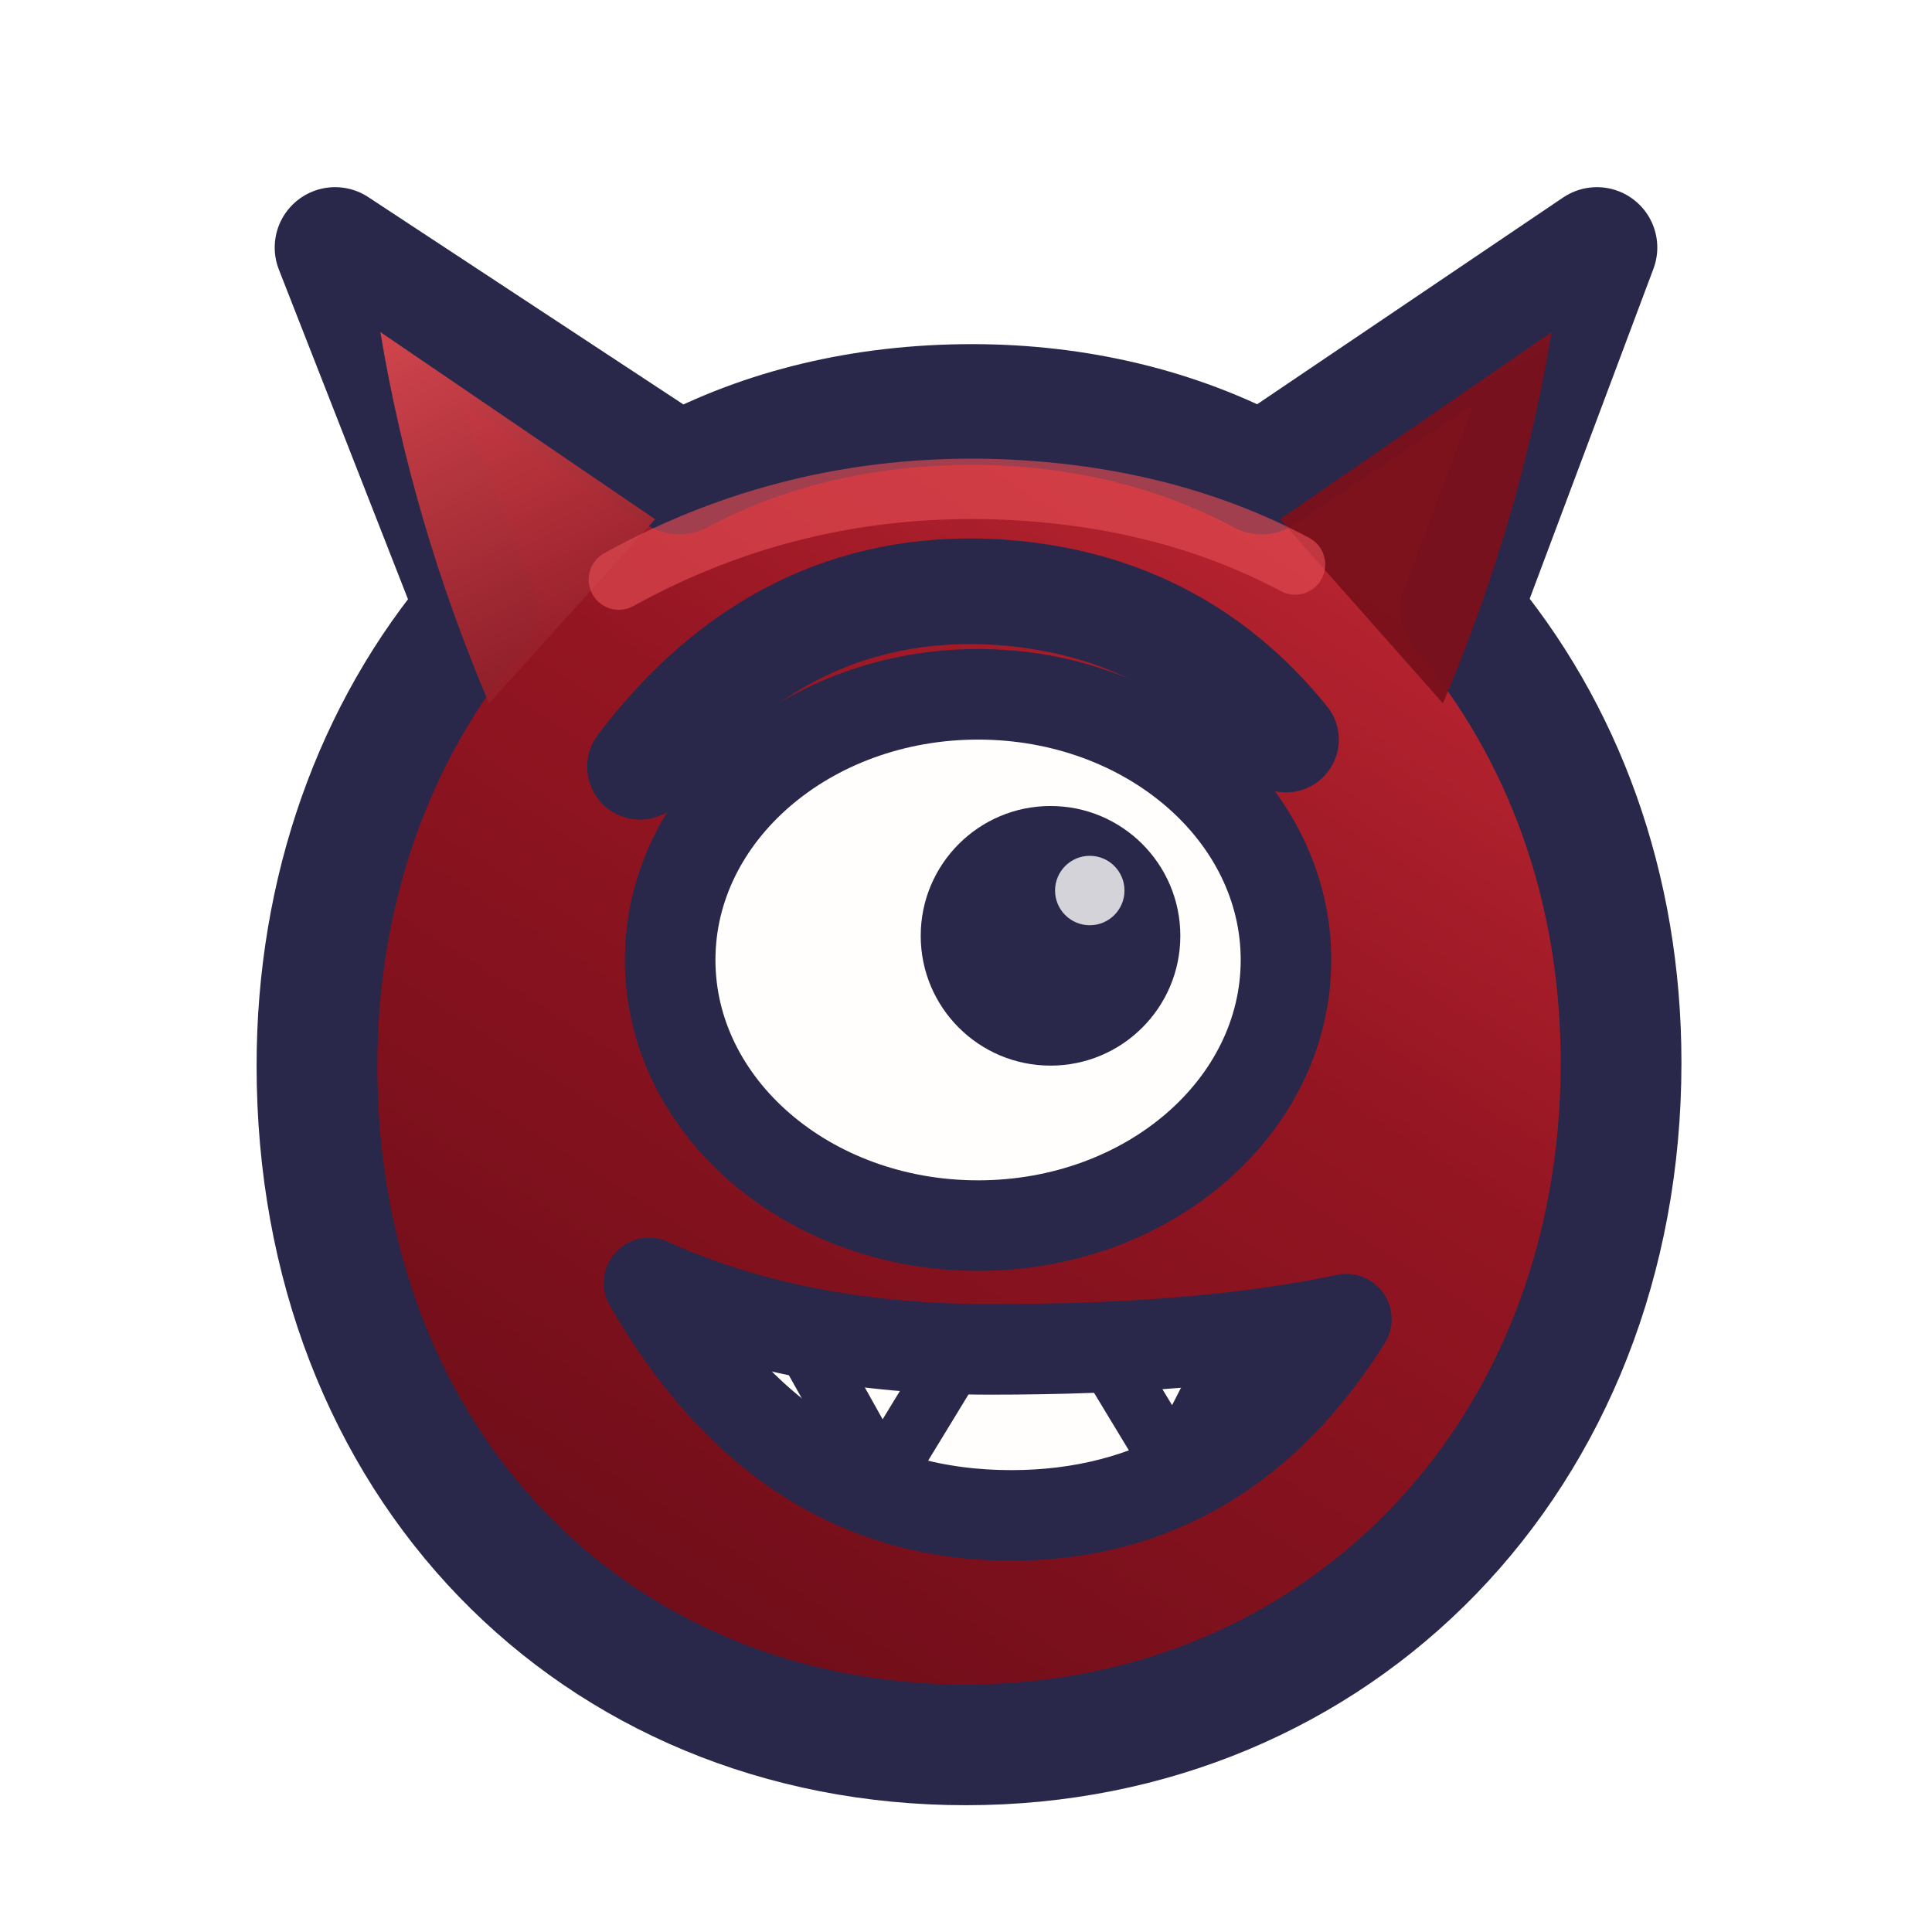
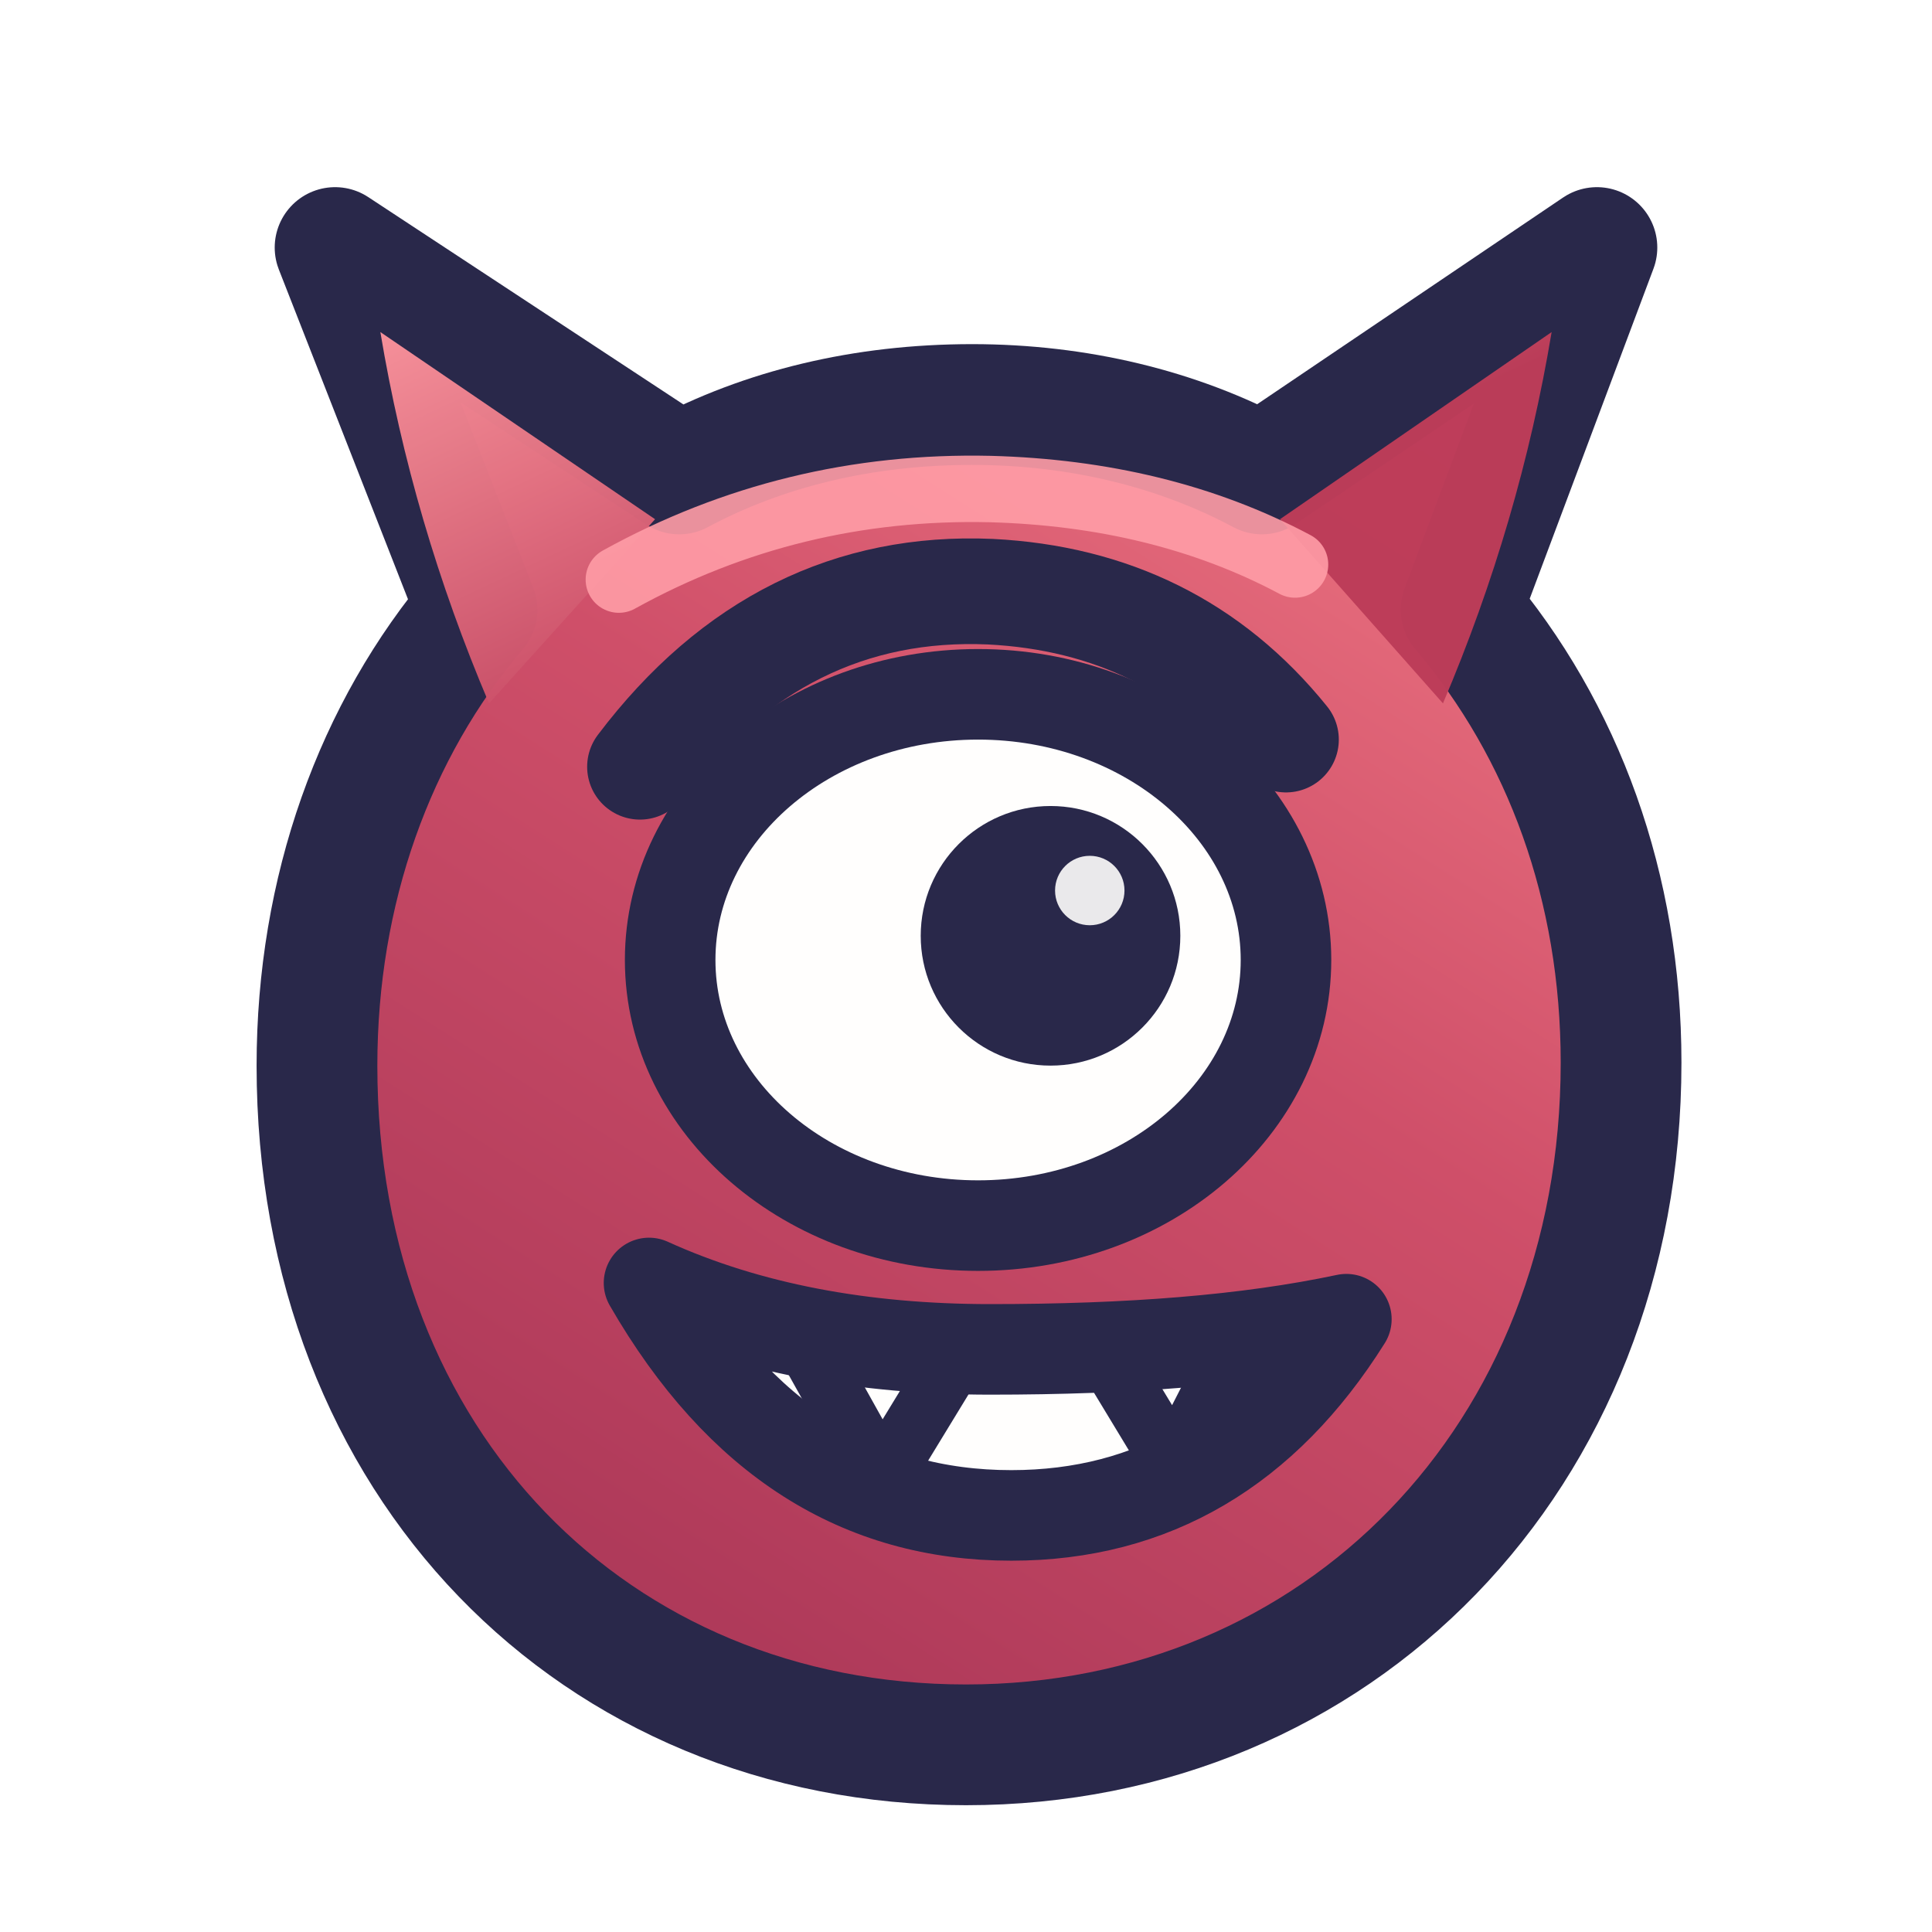
<svg xmlns="http://www.w3.org/2000/svg" viewBox="0 0 64 64" role="img" aria-labelledby="title">
  <defs>
    <linearGradient id="monster" x1="17" y1="55" x2="45" y2="11" gradientUnits="userSpaceOnUse">
-       <stop stop-color="#6b0d18" />
-       <stop offset="0.58" stop-color="#941522" />
-       <stop offset="1" stop-color="#c52a36" />
+       <stop stop-color="#a93657" />
+       <stop offset="0.58" stop-color="#cf4f69" />
+       <stop offset="1" stop-color="#ed7582" />
    </linearGradient>
    <linearGradient id="horn" x1="11" y1="10" x2="19" y2="27" gradientUnits="userSpaceOnUse">
-       <stop stop-color="#e14b52" />
-       <stop offset="1" stop-color="#7a101b" />
+       <stop stop-color="#ff9aa2" />
+       <stop offset="1" stop-color="#bd3c59" />
    </linearGradient>
  </defs>
  <path d="M15.8 20.2 11.1 8.2l11.4 7.5c2.8-1.5 6.1-2.3 9.7-2.3 3.5 0 6.8.8 9.6 2.3l11.1-7.5-4.5 12c3.4 4 5.3 9.2 5.3 15 0 13.1-9.4 22.6-21.7 22.6S10.5 48.5 10.5 35.3c0-5.8 1.9-11.1 5.3-15.1Z" fill="url(#monster)" stroke="#29284a" stroke-width="4" stroke-linejoin="round" />
-   <path d="m12.6 11 9.1 6.2-5.5 6.1c-1.7-4-2.9-8.1-3.6-12.3Zm38.8 0-9 6.2 5.4 6.1c1.7-4 2.9-8.1 3.6-12.3Z" fill="url(#horn)" opacity=".95" />
+   <path d="m12.6 11 9.1 6.2-5.5 6.1c-1.7-4-2.9-8.1-3.6-12.3Zm38.8 0-9 6.2 5.4 6.1c1.7-4 2.9-8.1 3.6-12.3Z" fill="url(#horn)" opacity=".98" />
  <path d="M21.2 25.4c3.1-4.1 7-6 11.6-5.8 4 .2 7.3 1.8 9.8 4.9" fill="none" stroke="#29284a" stroke-width="3.5" stroke-linecap="round" />
  <ellipse cx="32.4" cy="31.8" rx="10.2" ry="8.8" fill="#fffefd" stroke="#29284a" stroke-width="3" />
  <circle cx="34.8" cy="31" r="4.3" fill="#29284a" />
-   <circle cx="36.1" cy="29.5" r="1.15" fill="#fffefd" opacity=".8" />
+   <circle cx="36.1" cy="29.5" r="1.15" fill="#fffefd" opacity=".9" />
  <path d="M21.5 42.5c3 5.2 7 7.7 12 7.7 4.7 0 8.4-2.2 11.1-6.5-3.3.7-7.2 1-11.8 1-4.2 0-8-.7-11.3-2.2Z" fill="#fffefd" stroke="#29284a" stroke-width="3" stroke-linejoin="round" />
  <path d="m26.8 44.7 2.4 4.3 2.5-4.1m4.9-.1 2.3 3.8 2.2-4.3" fill="none" stroke="#29284a" stroke-width="2" stroke-linecap="round" stroke-linejoin="round" />
-   <path d="M20.5 19.2c3.8-2.1 7.9-3.1 12.3-3 3.7.1 7.1.9 10.1 2.5" fill="none" stroke="#e44b51" stroke-width="2" stroke-linecap="round" opacity=".65" />
+   <path d="M20.5 19.2c3.8-2.1 7.9-3.1 12.3-3 3.7.1 7.1.9 10.1 2.5" fill="none" stroke="#ff9ca6" stroke-width="2.2" stroke-linecap="round" opacity=".9" />
</svg>
